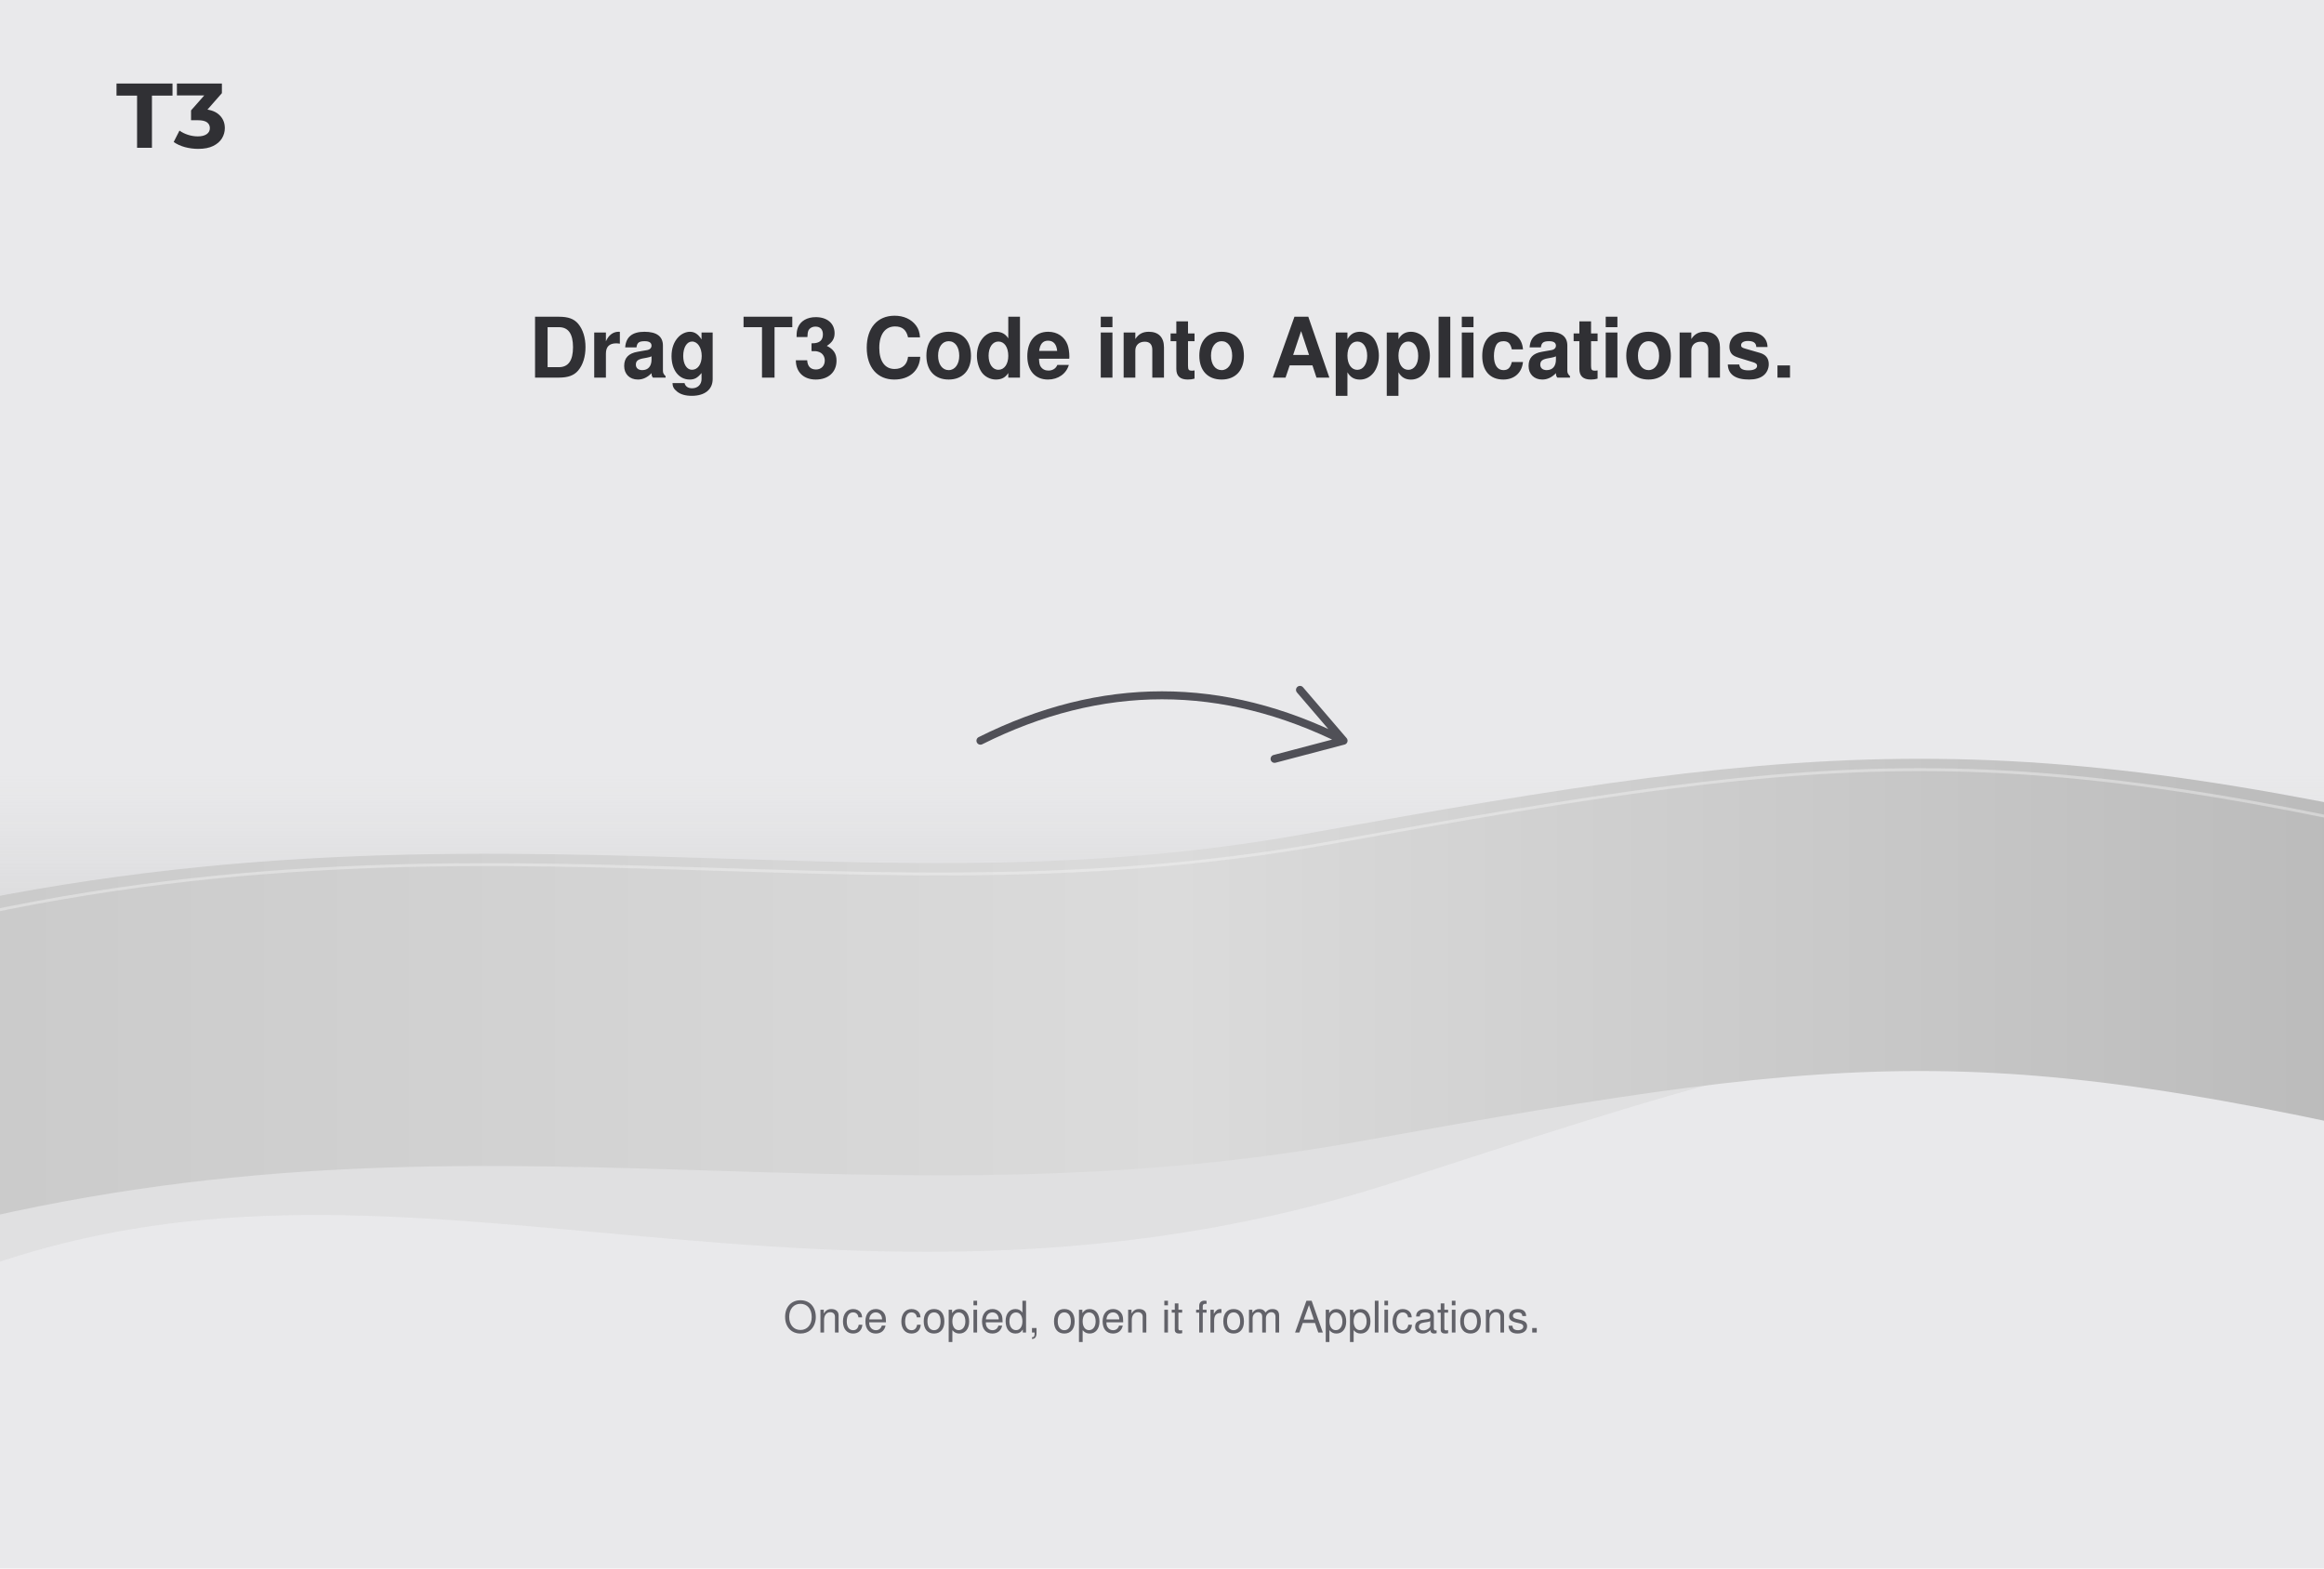
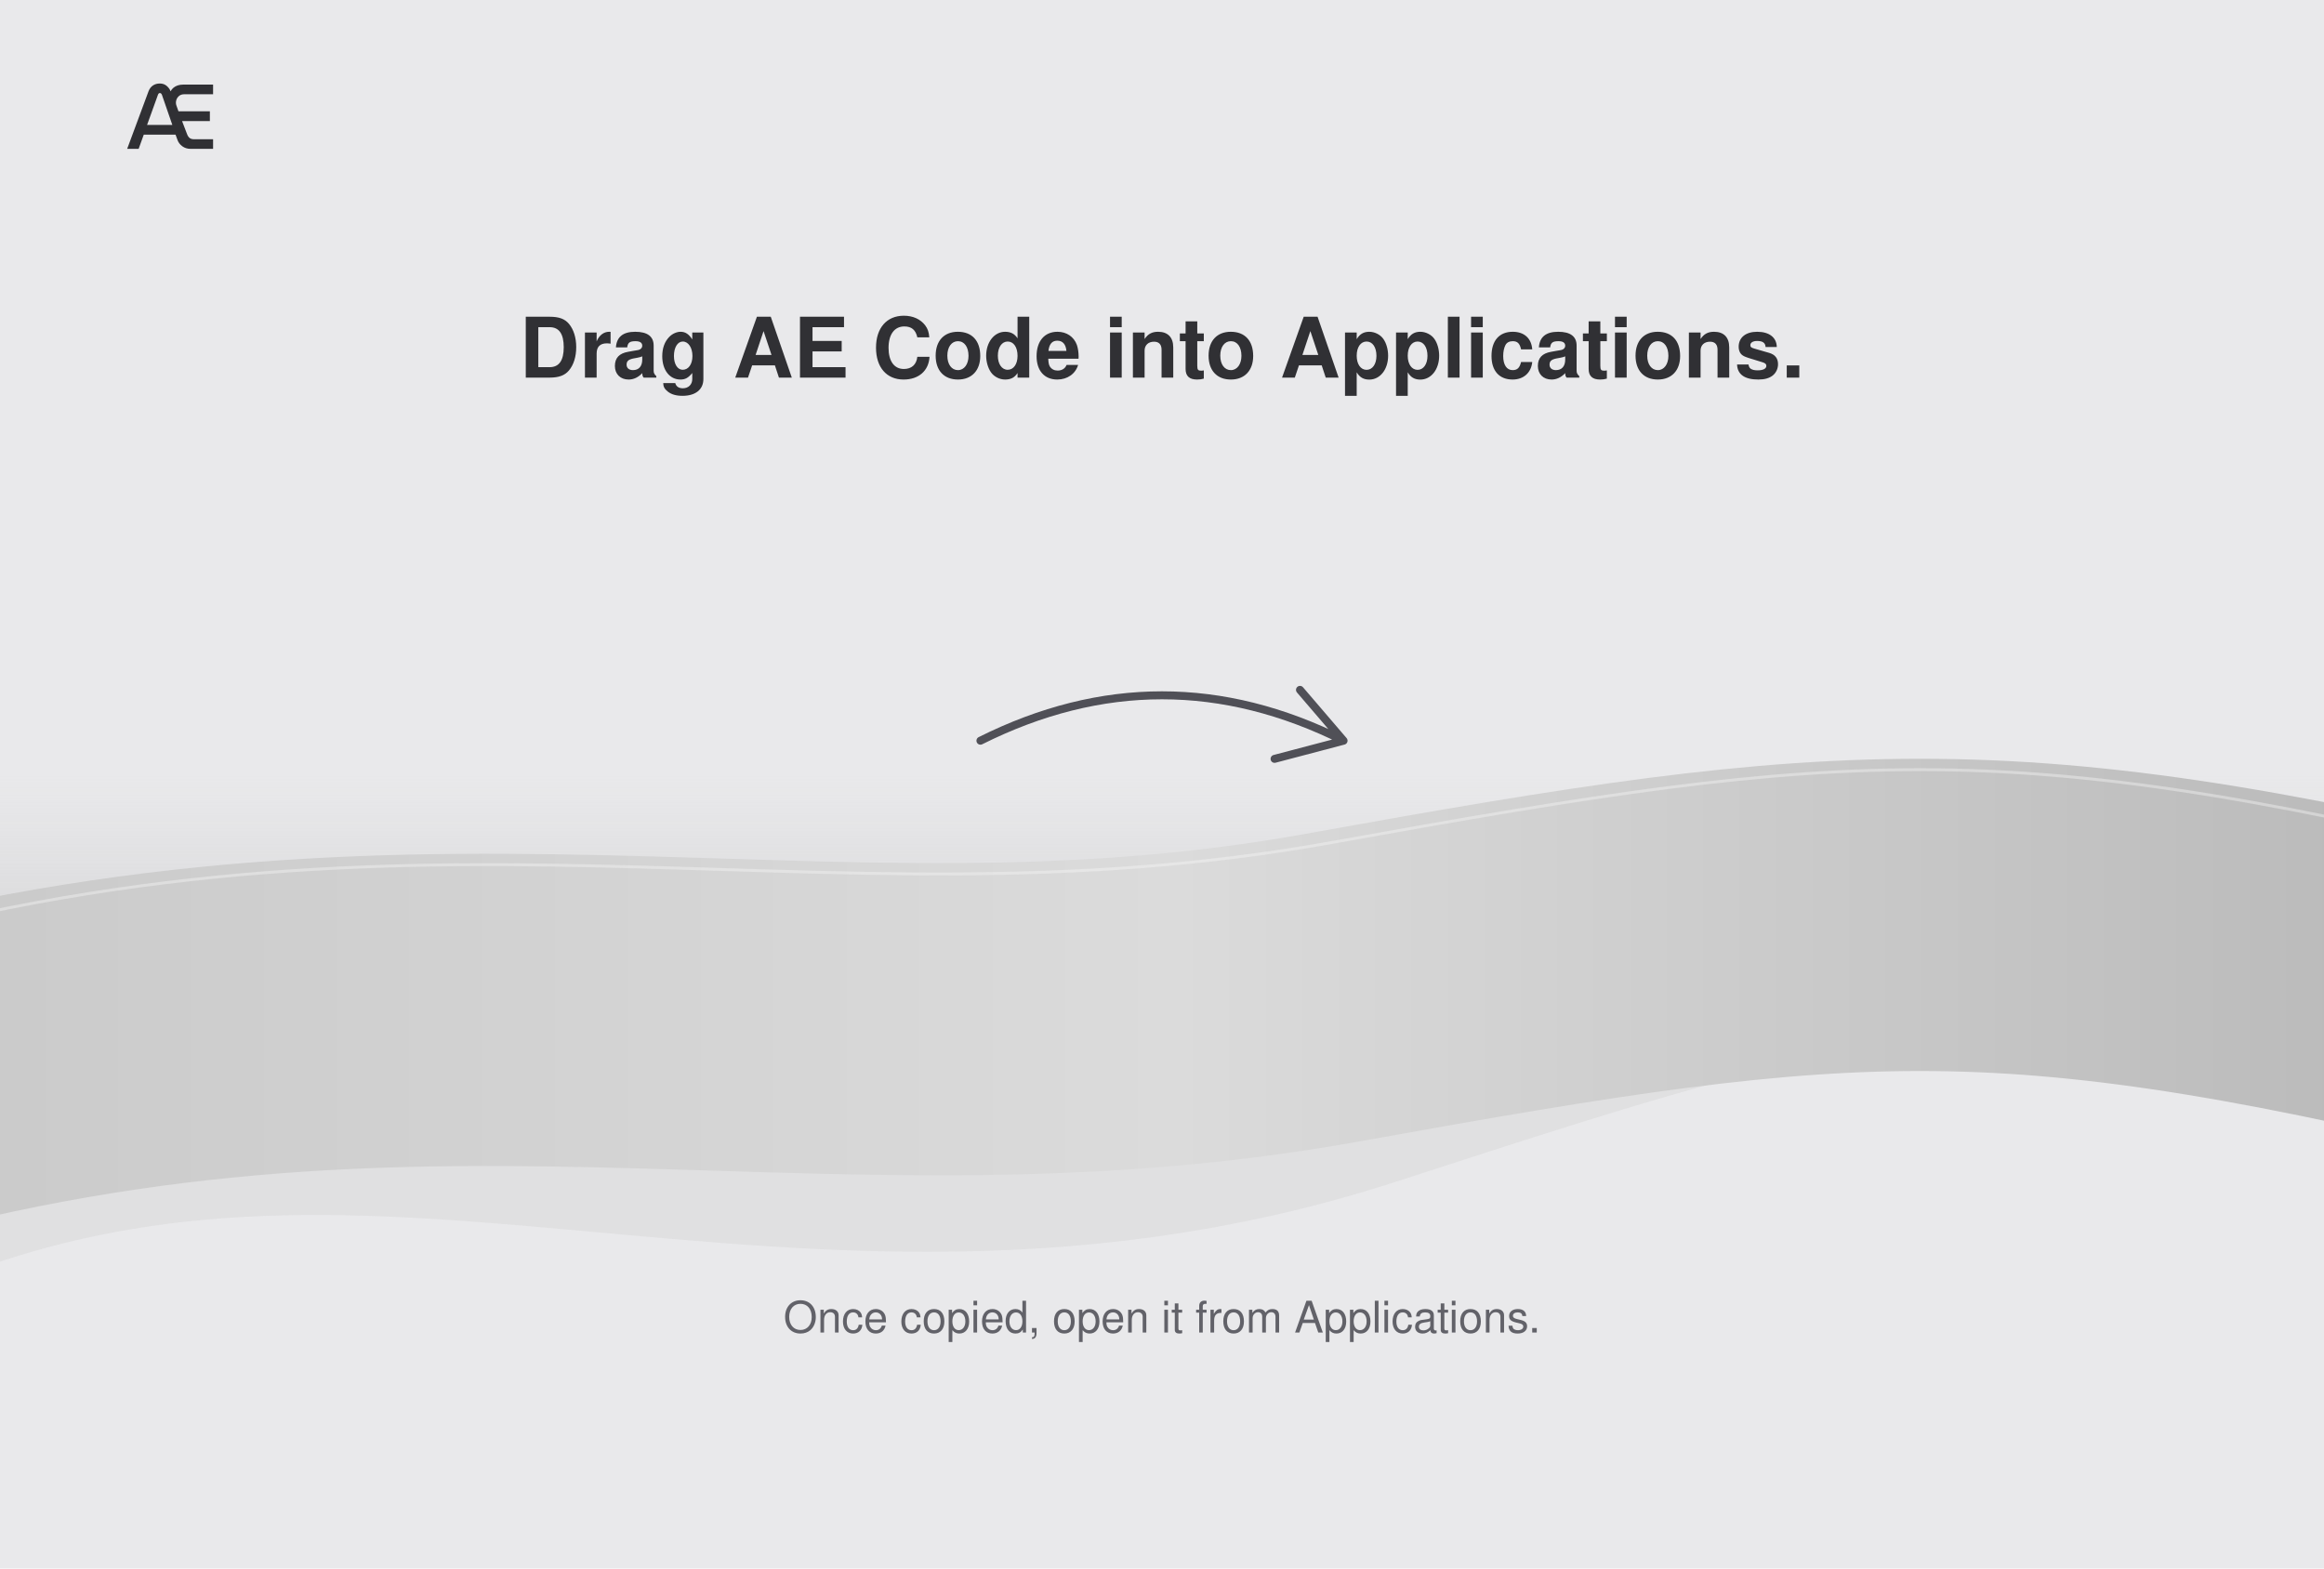
<svg xmlns="http://www.w3.org/2000/svg" width="1280" height="864" viewBox="0 0 640 432">
  <defs>
    <linearGradient id="veil" x1="0" y1="0" x2="0" y2="1">
      <stop stop-color="#B7B7B7" stop-opacity="0" />
      <stop offset=".55" stop-color="#A5A5A5" stop-opacity=".24" />
      <stop offset="1" stop-color="#D1D1D1" stop-opacity=".4" />
    </linearGradient>
    <linearGradient id="silk" x1="0" y1="0" x2="1" y2="0">
      <stop stop-color="#C8C8C8" />
      <stop offset=".5" stop-color="#DBDBDB" />
      <stop offset="1" stop-color="#B5B5B5" />
    </linearGradient>
  </defs>
  <rect width="640" height="432" fill="#E9E9EB" />
  <path d="M-60 293C95 220 214 304 362 256S559 191 707 257" stroke="url(#veil)" stroke-width="146" fill="none" opacity="1" stroke-linecap="round" stroke-linejoin="round" />
  <path d="M-60 306C113 252 223 298 367 272S553 242 707 280" stroke="url(#silk)" stroke-width="86" fill="none" opacity="1" stroke-linecap="round" stroke-linejoin="round" />
  <path d="M-60 266C113 212 223 258 367 232S553 202 707 240" stroke="#F5F5F5" stroke-width="0.8" fill="none" opacity="0.42" stroke-linecap="round" stroke-linejoin="round" />
-   <svg x="32" y="23" width="30" height="18" viewBox="15.531 37 94.394 56.96" fill="#303034">
-     <path d="M33.451 93V47.56H15.531V37H64.331V47.56H46.411V93H33.451ZM86.725 93.96C82.832 93.96 78.965 93.453 75.125 92.44C71.285 91.373 68.032 89.88 65.365 87.96L70.405 78.04C72.539 79.587 75.019 80.813 77.845 81.72C80.672 82.627 83.525 83.08 86.405 83.08C89.659 83.08 92.219 82.44 94.085 81.16C95.952 79.88 96.885 78.12 96.885 75.88C96.885 73.747 96.059 72.067 94.405 70.84C92.752 69.613 90.085 69 86.405 69H80.485V60.44L96.085 42.76L97.525 47.4H68.165V37H107.365V45.4L91.845 63.08L85.285 59.32H89.045C95.925 59.32 101.125 60.867 104.645 63.96C108.165 67.053 109.925 71.027 109.925 75.88C109.925 79.027 109.099 81.987 107.445 84.76C105.792 87.48 103.259 89.693 99.845 91.4C96.432 93.107 92.059 93.96 86.725 93.96Z" />
+   <svg x="35" y="23" width="23.7" height="18" viewBox="11.501 23.877 93.6 71.2" fill="#303034">
+     <path d="M 11.501 95.077 L 34.801 32.277 Q 36.501 27.977 39.701 25.927 Q 42.901 23.877 47.001 23.877 Q 50.401 23.877 53.001 25.377 Q 55.601 26.877 57.801 30.177 L 58.801 32.377 Q 60.001 30.077 62.001 28.427 Q 64.001 26.777 66.651 25.927 Q 69.301 25.077 72.401 25.077 L 105.101 25.077 L 105.101 35.577 L 73.801 35.577 Q 70.101 35.577 67.851 37.577 Q 65.601 39.577 64.901 42.427 Q 64.201 45.277 65.201 47.977 L 67.401 54.177 L 101.601 54.177 L 101.601 64.777 L 71.301 64.777 L 76.701 78.877 Q 77.701 81.677 79.451 83.127 Q 81.201 84.577 84.201 84.577 L 105.101 84.577 L 105.101 95.077 L 80.801 95.077 Q 75.401 95.077 71.601 92.277 Q 67.801 89.477 66.401 85.577 L 64.201 79.577 L 29.601 79.577 L 24.001 95.077 Z M 33.201 68.977 L 60.701 68.977 L 49.401 36.277 Q 49.001 35.277 48.451 34.777 Q 47.901 34.277 47.101 34.277 Q 46.301 34.277 45.801 34.827 Q 45.301 35.377 45.001 36.277 Z" />
  </svg>
-   <text x="320" y="104" fill="#303034" font-family="Helvetica" font-size="23" font-weight="700" text-anchor="middle">Drag T3 Code into Applications.</text>
+   <text x="320" y="104" fill="#303034" font-family="Helvetica" font-size="23" font-weight="700" text-anchor="middle">Drag AE Code into Applications.</text>
  <path d="M270 204Q320 179 370 204M358 190L370 204L351 209" stroke="#505057" stroke-width="2.2" fill="none" opacity="1" stroke-linecap="round" stroke-linejoin="round" />
  <text x="320" y="367" fill="#626269" font-family="Helvetica" font-size="12" font-weight="400" text-anchor="middle">Once copied, open it from Applications.</text>
</svg>
